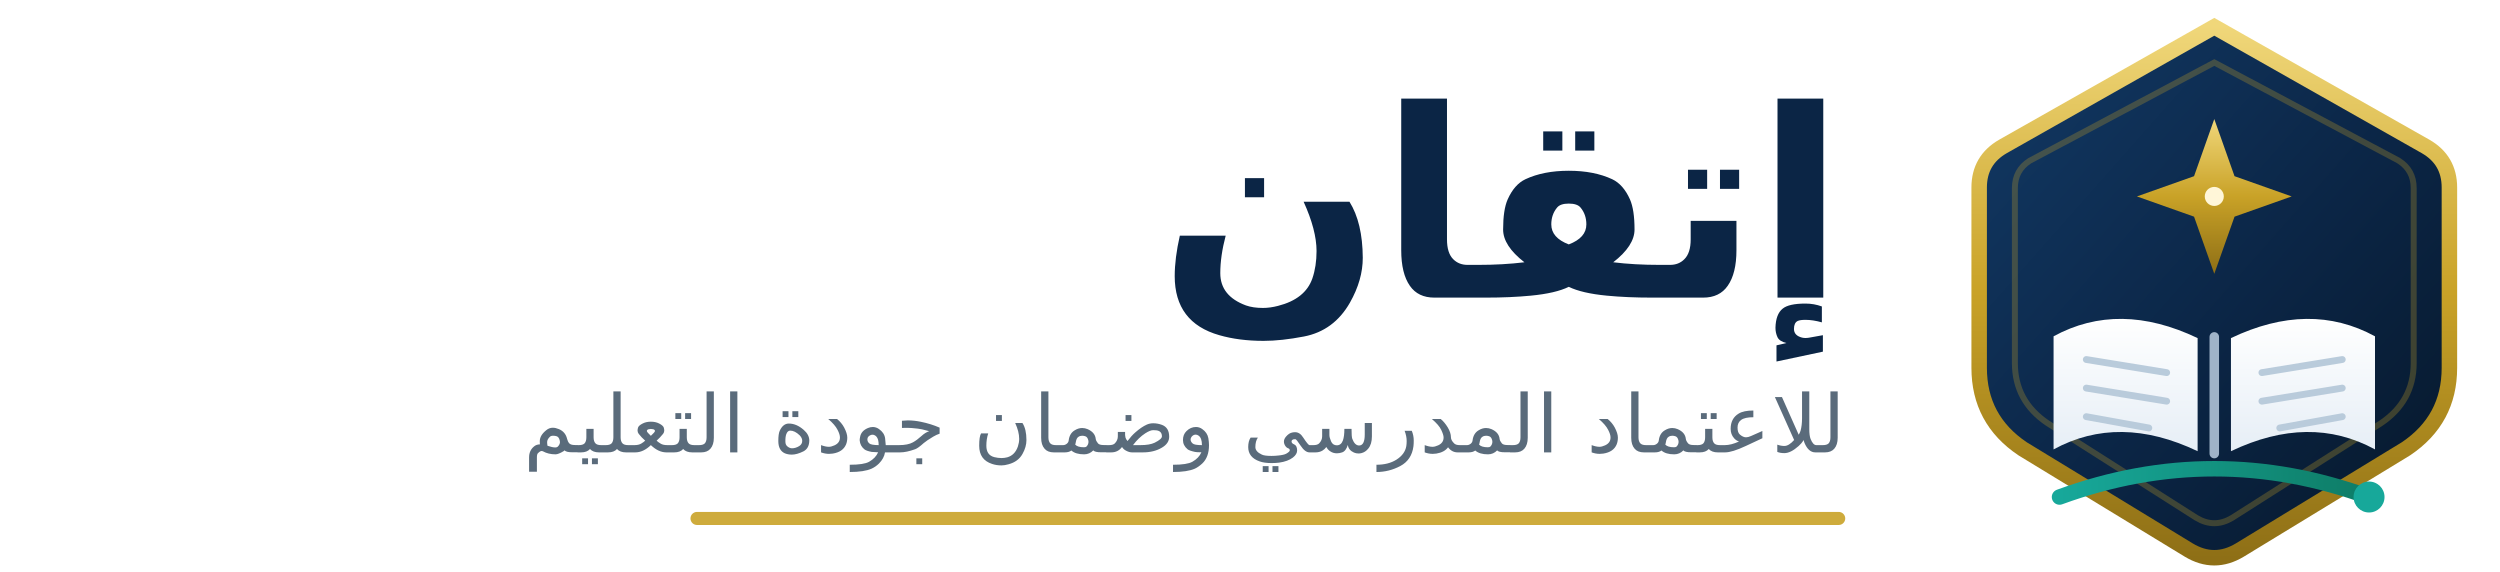
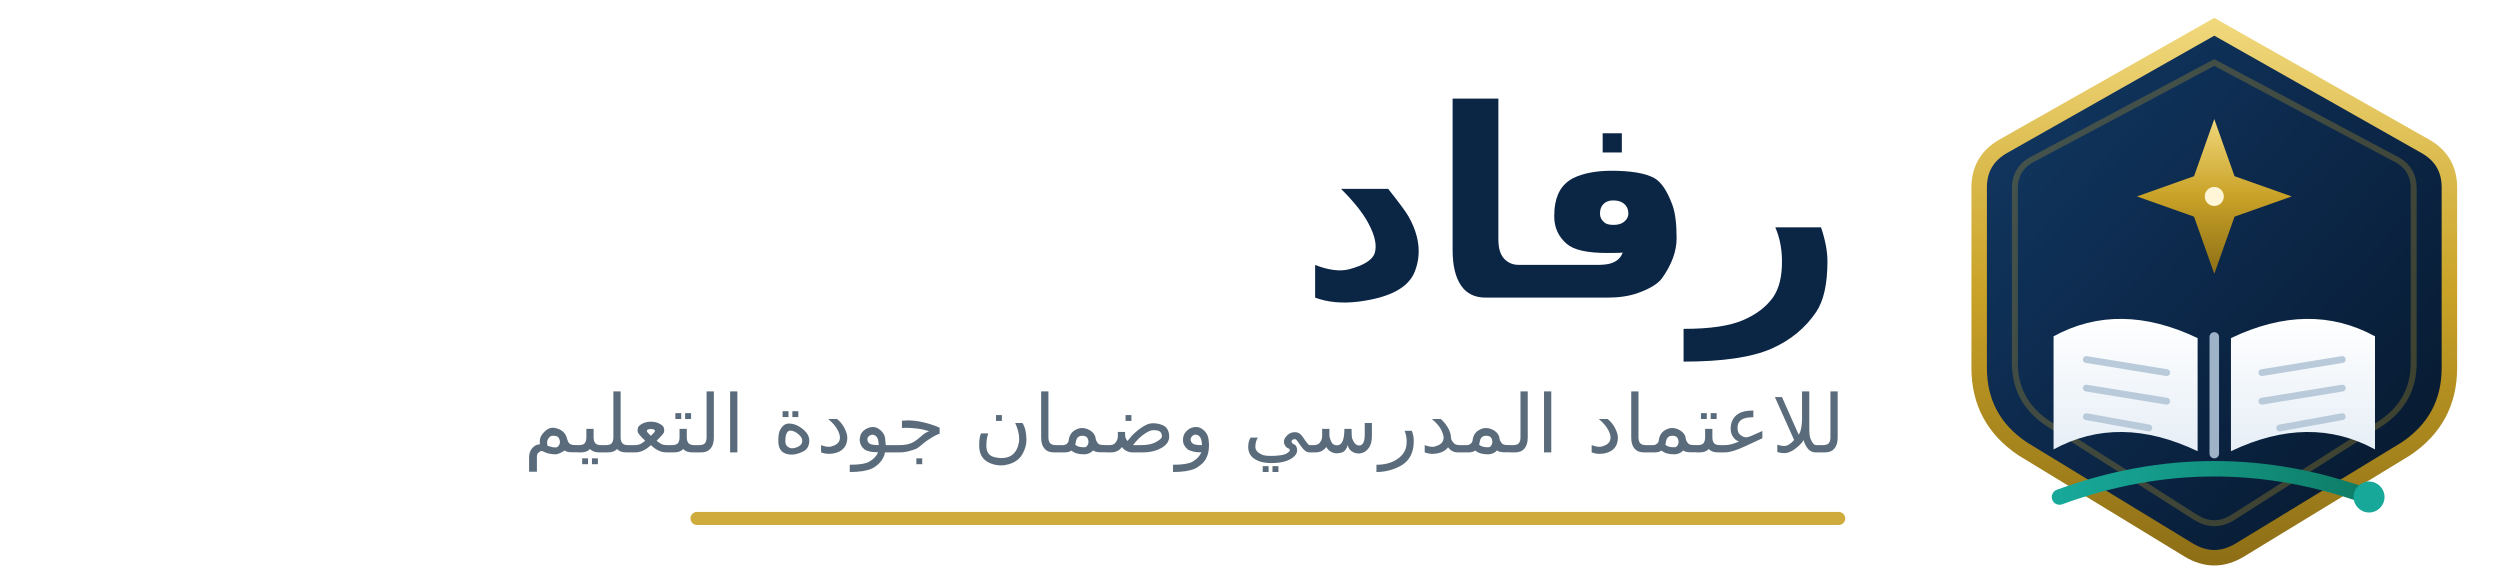
- <svg xmlns="http://www.w3.org/2000/svg" viewBox="0 0 420 96" width="420" height="96" role="img" aria-label="منصة إتقان للاعتماد المدرسي وضمان جودة التعليم">
+ <svg xmlns="http://www.w3.org/2000/svg" viewBox="0 0 420 96" width="420" height="96" role="img" aria-label="منصة رفاد للاعتماد المدرسي وضمان جودة التعليم">
  <g transform="translate(324 0)">
    <defs>
      <linearGradient id="rfNavy" x1="0" y1="0" x2="1" y2="1">
        <stop offset="0" stop-color="#123A66" />
        <stop offset="0.55" stop-color="#0B2545" />
        <stop offset="1" stop-color="#061729" />
      </linearGradient>
      <linearGradient id="rfGold" x1="0" y1="0" x2="0" y2="1">
        <stop offset="0" stop-color="#F0D77A" />
        <stop offset="0.5" stop-color="#C9A227" />
        <stop offset="1" stop-color="#8E6F16" />
      </linearGradient>
      <linearGradient id="rfTeal" x1="0" y1="0" x2="1" y2="0">
        <stop offset="0" stop-color="#17A89A" />
        <stop offset="1" stop-color="#0E7C66" />
      </linearGradient>
      <linearGradient id="rfPage" x1="0" y1="0" x2="0" y2="1">
        <stop offset="0" stop-color="#FFFFFF" />
        <stop offset="1" stop-color="#E6EEF6" />
      </linearGradient>
    </defs>
    <path d="M48 4.5 L83.5 24.6 Q87.5 26.9 87.5 31.5 L87.5 61.8 Q87.5 70.5 80.2 75.4 L52.3 92.4 Q48 95 43.7 92.4 L15.8 75.4 Q8.5 70.5 8.5 61.8 L8.5 31.5 Q8.5 26.9 12.5 24.6 Z" fill="url(#rfNavy)" stroke="url(#rfGold)" stroke-width="2.6" />
    <path d="M48 10.5 L79 27 Q81.5 28.6 81.5 31.6 L81.5 61 Q81.5 67.4 76 71.1 L51 87 Q48 88.8 45 87 L20 71.1 Q14.5 67.4 14.5 61 L14.5 31.6 Q14.5 28.6 17 27 Z" fill="none" stroke="#C9A227" stroke-opacity="0.28" stroke-width="1" />
    <path d="M48 20 L51.4 29.6 L61 33 L51.4 36.4 L48 46 L44.6 36.4 L35 33 L44.6 29.6 Z" fill="url(#rfGold)" />
    <circle cx="48" cy="33" r="1.6" fill="#FFF6D8" />
    <path d="M21 56.5 Q32 50.5 45.2 56.8 L45.2 75.8 Q32 69.5 21 75.5 Z" fill="url(#rfPage)" />
    <path d="M75 56.5 Q64 50.5 50.8 56.8 L50.8 75.8 Q64 69.5 75 75.5 Z" fill="url(#rfPage)" />
    <path d="M48 56.6 L48 76.2" stroke="#9FB3C8" stroke-width="1.6" stroke-linecap="round" />
    <g stroke="#B9CBDB" stroke-width="1.15" stroke-linecap="round">
      <path d="M26.5 60.4 L40 62.6" />
      <path d="M26.5 65.2 L40 67.4" />
      <path d="M26.5 70 L37 71.9" />
      <path d="M69.5 60.4 L56 62.6" />
      <path d="M69.5 65.2 L56 67.4" />
      <path d="M69.5 70 L59 71.9" />
    </g>
    <path d="M22 83.5 Q48 74 74 83.5" fill="none" stroke="url(#rfTeal)" stroke-width="2.6" stroke-linecap="round" />
    <circle cx="74" cy="83.5" r="2.6" fill="#17A89A" />
  </g>
  <g font-family="Amiri, 'Segoe UI', system-ui, sans-serif">
-     <text x="310" y="50" text-anchor="end" font-size="44" font-weight="700" fill="#0B2545" letter-spacing="-0.5">إتقان</text>
+     <text x="310" y="50" text-anchor="end" font-size="44" font-weight="700" fill="#0B2545" letter-spacing="-0.5">رفاد</text>
    <text x="310" y="76" text-anchor="end" font-size="13.5" fill="#5A6B7B" letter-spacing="0.2">للاعتماد المدرسي وضمان جودة التعليم</text>
  </g>
  <rect x="116" y="86" width="194" height="2.2" rx="1.1" fill="#C9A227" opacity="0.9" />
</svg>
